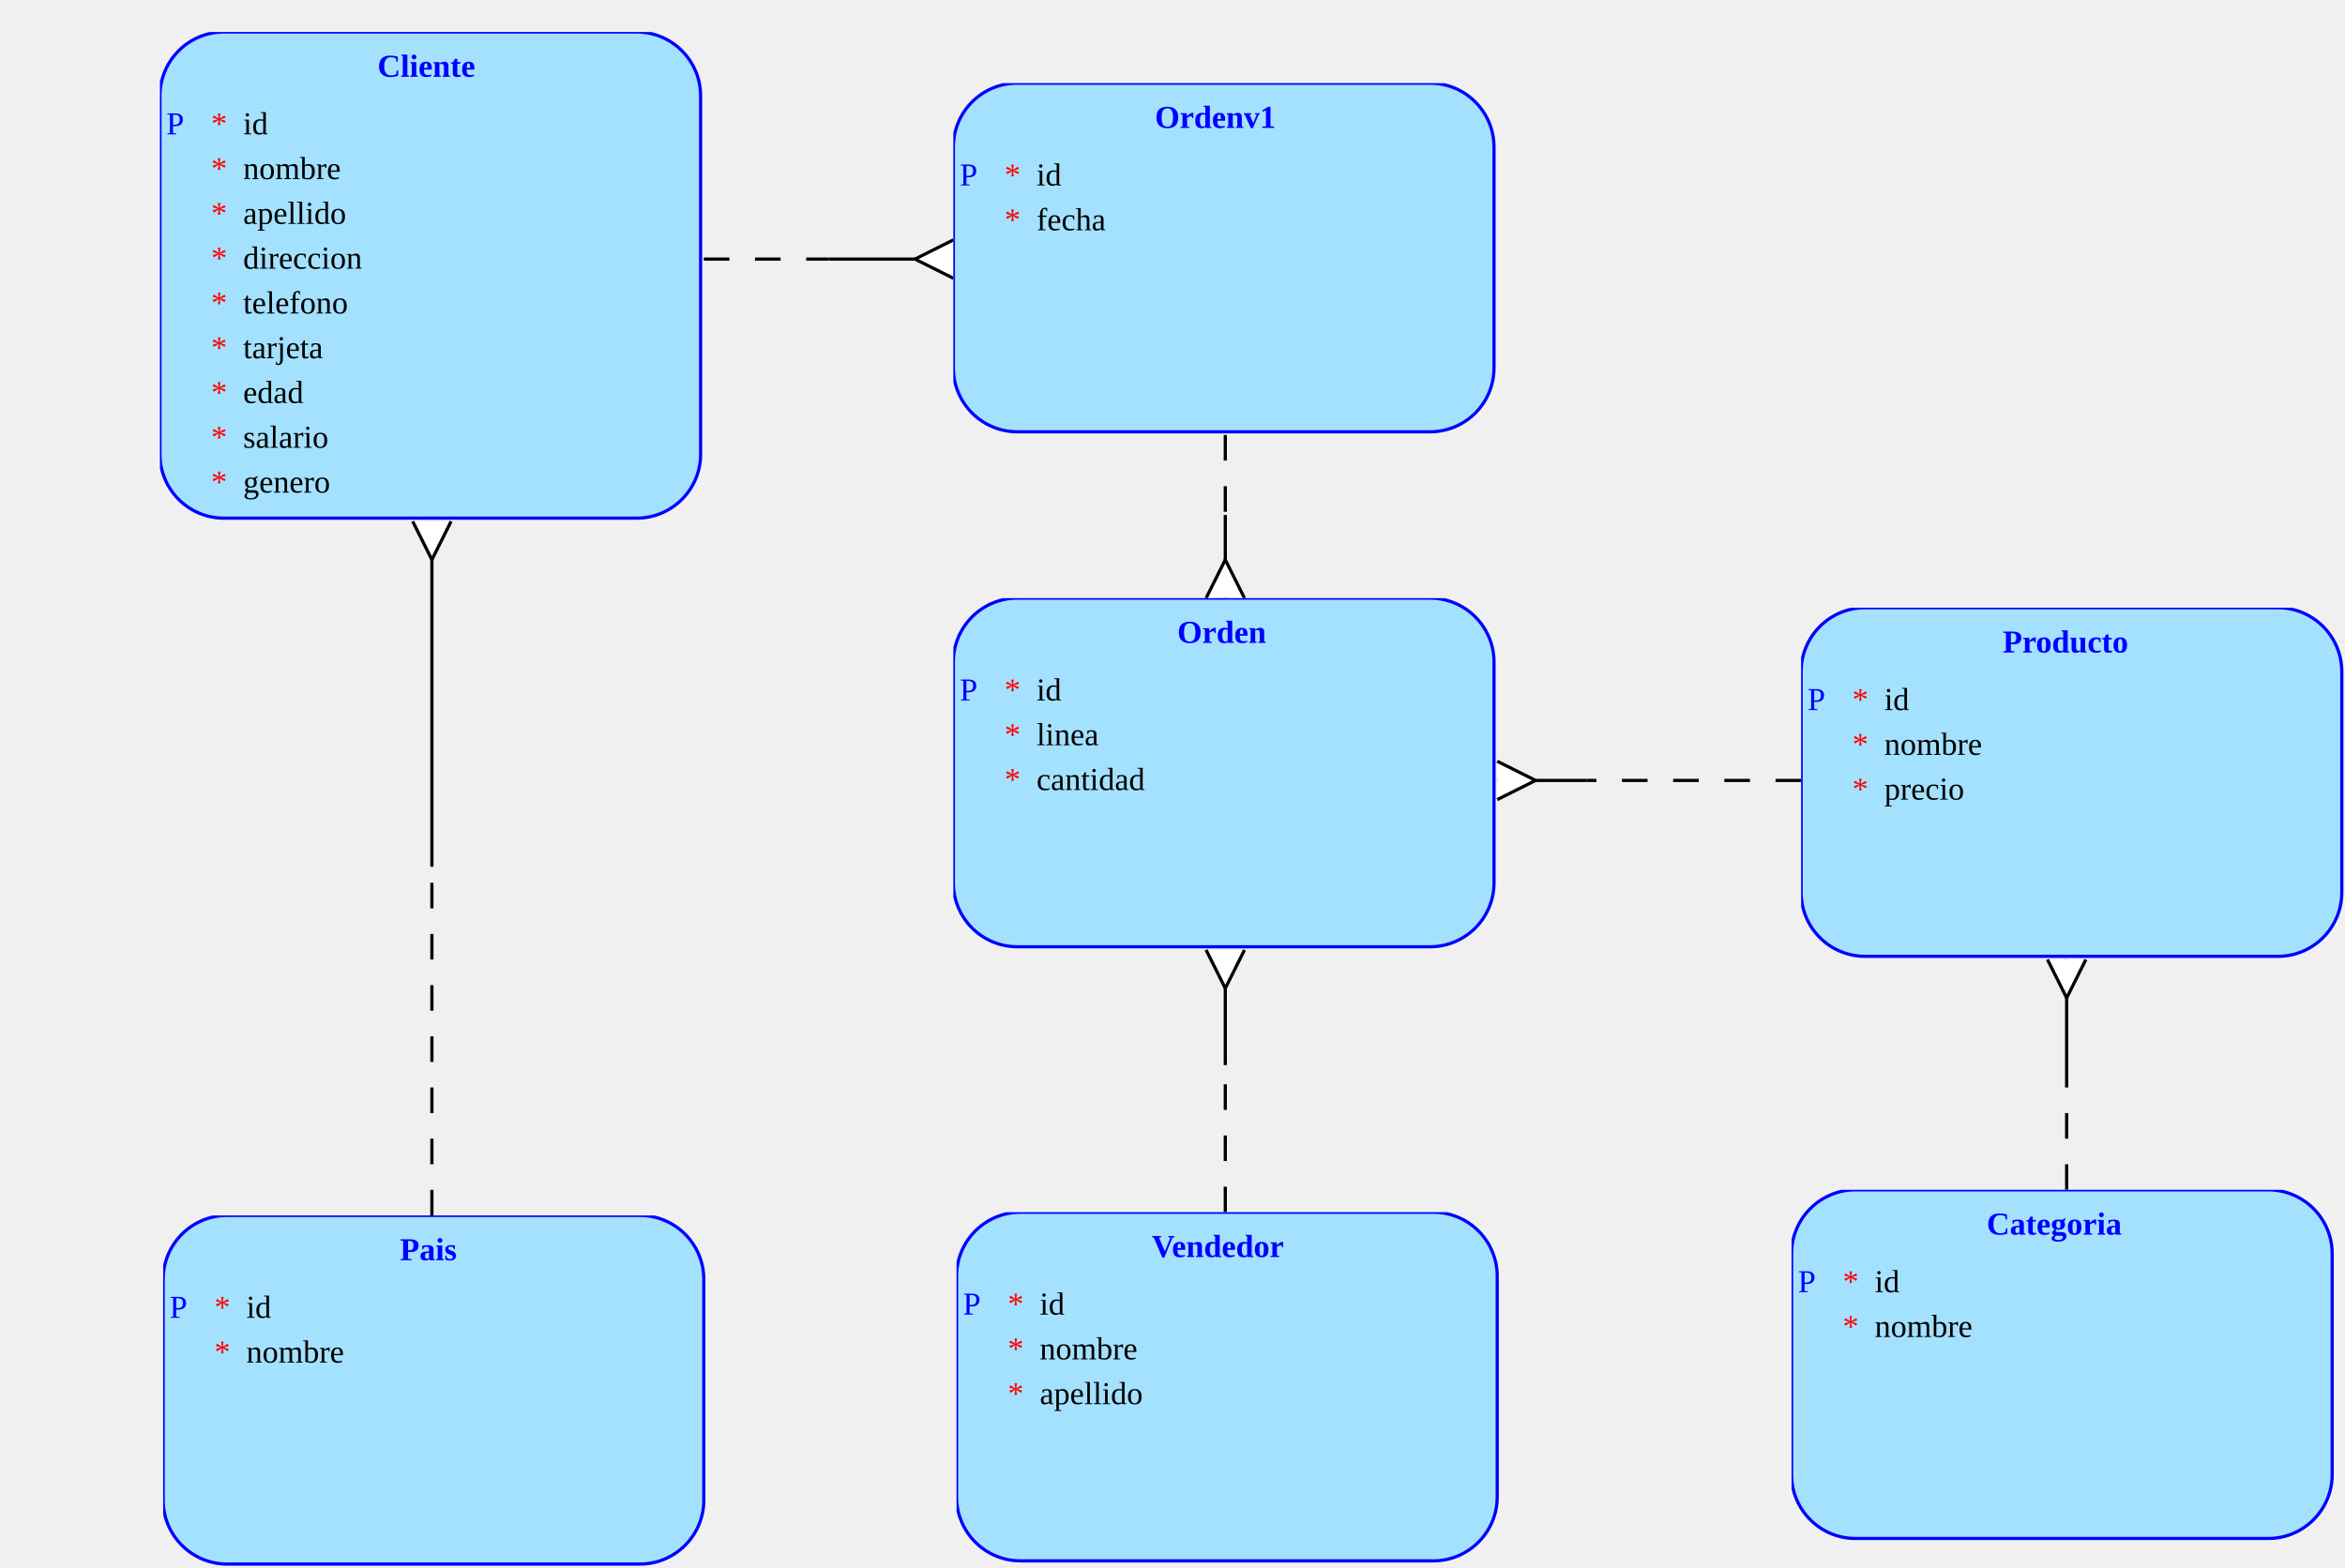
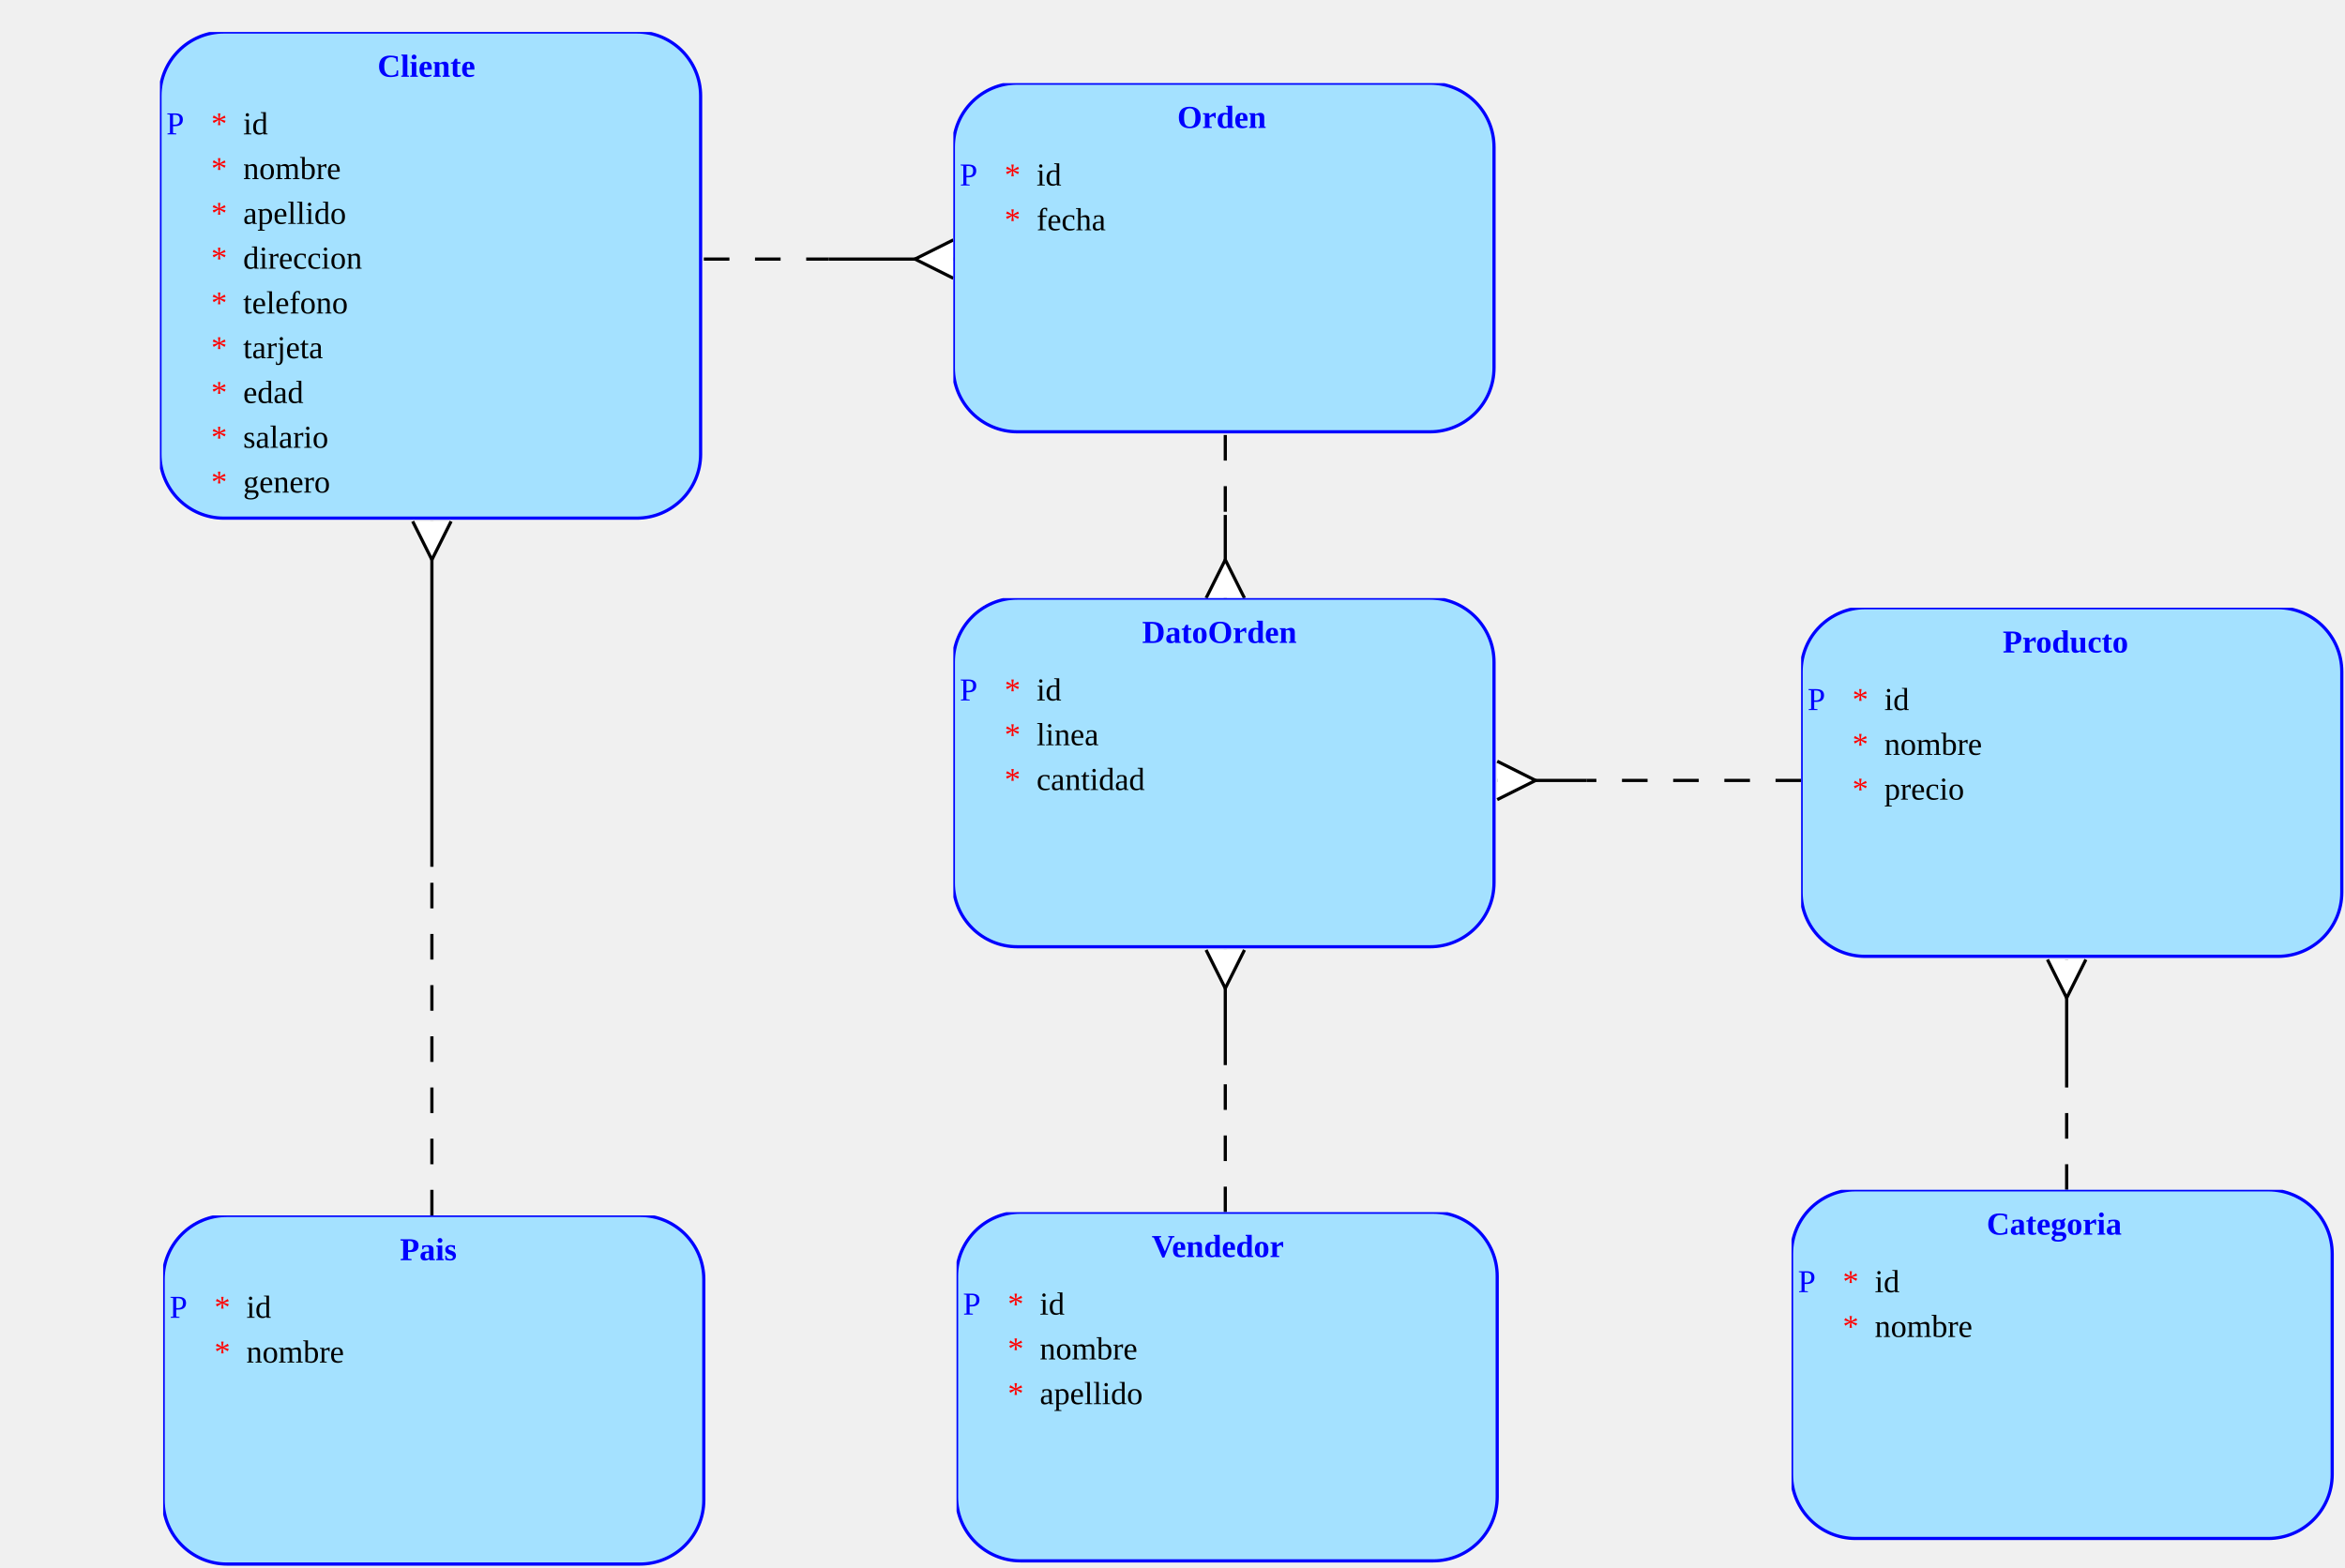
<svg xmlns="http://www.w3.org/2000/svg" version="1.1" width="733" height="490">
  <defs id="dmw_defs">
    <svg id="fk_sym" viewBox="0 0 48.665 48.665" style="enable-background:new 0 0 48.665 48.665;">
      <g>
        <path d="M40.332,31.592c-2.377,0-4.515,1-6.033,2.598l-17.737-8.686c0.061-0.406,0.103-0.82,0.103-1.246    c0-0.414-0.04-0.818-0.098-1.215l17.711-8.589c1.519,1.609,3.666,2.619,6.054,2.619c4.603,0,8.333-3.731,8.333-8.333    c0-4.603-3.73-8.333-8.333-8.333s-8.333,3.73-8.333,8.333c0,0.414,0.04,0.817,0.098,1.215l-17.709,8.589    c-1.519-1.609-3.666-2.619-6.054-2.619C3.73,15.925,0,19.656,0,24.258c0,4.603,3.73,8.333,8.333,8.333    c2.377,0,4.515-1,6.033-2.596l17.736,8.685c-0.062,0.406-0.104,0.82-0.104,1.245c0,4.604,3.73,8.333,8.333,8.333    s8.333-3.729,8.333-8.333C48.665,35.322,44.935,31.592,40.332,31.592z" fill="#13bf3b" />
      </g>
    </svg>
    <svg id="pk_sym" viewBox="0 0 480.509 480.509" style="enable-background:new 0 0 480.509 480.509;">
      <g>
        <path d="M418.119,331.046c4.094,4.374,7.766,8.186,10.996,11.416c3.237,3.238,6.714,6.376,10.427,9.422   c3.71,3.042,6.427,4.568,8.135,4.568c3.241,0,9.517-4.661,18.843-13.99c9.328-9.321,13.989-15.604,13.989-18.842   c0-1.523-2.714-5.421-8.138-11.704c-5.421-6.276-12.364-13.702-20.838-22.271c-8.473-8.565-16.703-16.744-24.694-24.55   c-8.001-7.81-15.8-15.373-23.417-22.703c-7.611-7.327-11.992-11.56-13.135-12.703c-1.902-1.902-4.093-2.853-6.563-2.853   c-3.237,0-9.521,4.661-18.843,13.988c-9.328,9.322-13.989,15.605-13.989,18.843c0,1.711,1.522,4.421,4.568,8.138   c3.046,3.71,6.188,7.187,9.421,10.424c3.23,3.23,7.047,6.899,11.42,10.992c4.377,4.093,6.848,6.423,7.423,6.995l-27.408,27.404   L254.954,222.268c24.94-33.498,37.408-68.236,37.408-104.211c0-31.024-9.761-56.293-29.263-75.801   c-19.512-19.511-44.778-29.265-75.805-29.265c-30.454,0-60.244,9.042-89.363,27.119c-29.121,18.083-52.727,41.686-70.808,70.808   C9.042,140.038,0,169.828,0,200.28c0,31.029,9.753,56.286,29.265,75.803c19.511,19.517,44.777,29.27,75.801,29.27   c35.976,0,70.71-12.467,104.212-37.407l191.574,191.579c5.332,5.328,11.796,7.994,19.417,7.994c7.991,0,15.704-3.72,23.12-11.14   c7.426-7.426,11.143-15.129,11.143-23.127c0-7.617-2.666-14.092-7.994-19.417l-62.811-62.811l27.405-27.404   C411.699,324.195,414.033,326.666,418.119,331.046z M221.556,161.458c-10.656,10.657-23.601,15.987-38.828,15.987   c-7.996,0-15.896-1.812-23.7-5.43c3.617,7.808,5.426,15.706,5.426,23.7c0,15.229-5.327,28.171-15.987,38.828   c-10.66,10.655-23.606,15.986-38.831,15.986c-15.227,0-28.168-5.325-38.828-15.986c-10.657-10.657-15.987-23.599-15.987-38.828   c0-15.227,5.327-28.171,15.987-38.828C81.464,146.23,94.409,140.9,109.636,140.9c7.992,0,15.893,1.809,23.695,5.424   c-3.616-7.804-5.424-15.706-5.424-23.699c0-15.227,5.327-28.171,15.987-38.828c10.66-10.657,23.604-15.987,38.831-15.987   c15.227,0,28.171,5.327,38.828,15.987c10.657,10.66,15.987,23.601,15.987,38.828C237.539,137.852,232.209,150.797,221.556,161.458z   " fill="#ff8345" />
      </g>
    </svg>
    <svg id="uk_sym" viewBox="0 0 490 490" style="enable-background:new 0 0 490 490;">
      <g>
        <polygon points="236.99,11.41 0,246.348 236.99,478.678 236.99,350.609 129.864,245 236.99,139.391  " fill="#0064fb" />
        <polygon points="253.01,478.59 490,243.651 253.01,11.322 253.01,139.391 360.136,245 253.01,350.609  " fill="#0064fb" />
      </g>
    </svg>
    <svg id="link_sym" viewBox="0 0 1000 900" style="enable-background:new 0 0 1000 900;">
      <g>
        <path fill="black" d="M660.224 422.656c6.976 16.192-0.512 35.008-16.768 42.048-16.128 6.976-34.944-0.448-41.984-16.768-8.448-19.776-20.736-37.696-36.224-53.248-64.64-64.64-177.344-64.64-241.92 0l-145.216 145.28c-66.688 66.688-66.688 175.232 0 241.984 66.688 66.688 175.104 66.752 241.92 0l92.8-92.864c12.48-12.48 32.768-12.48 45.248 0s12.48 32.768 0 45.248l-92.8 92.864c-91.648 91.648-240.832 91.52-332.416 0-91.712-91.648-91.712-240.832 0-332.48l145.216-145.28c44.352-44.416 103.424-68.864 166.272-68.864s121.792 24.448 166.208 68.864c21.248 21.312 38.016 45.952 49.664 73.216zM891.136 401.344l-145.216 145.216c-88.768 88.832-243.712 88.832-332.416 0-21.312-21.312-38.080-45.952-49.728-73.216-7.040-16.256 0.448-35.072 16.704-42.048 16.064-6.784 35.008 0.512 41.984 16.768 8.512 19.776 20.8 37.696 36.288 53.248 64.64 64.64 177.344 64.64 241.92 0l145.216-145.216c66.688-66.688 66.688-175.232 0-241.984-66.752-66.624-175.168-66.688-241.92 0l-92.8 92.864c-12.48 12.48-32.768 12.48-45.248 0s-12.48-32.768 0-45.248l92.8-92.864c45.824-45.824 105.984-68.736 166.208-68.736s120.448 22.912 166.272 68.736c91.584 91.648 91.584 240.768-0.064 332.48z" />
      </g>
    </svg>
    <clipPath clipPathUnits="userSpaceOnUse" id="clipPath6_0_">
      <rect x="0" y="0" width="170" height="110" />
    </clipPath>
    <clipPath clipPathUnits="userSpaceOnUse" id="clipPath4_0_">
      <rect x="0" y="0" width="170" height="110" />
    </clipPath>
    <clipPath clipPathUnits="userSpaceOnUse" id="clipPath3_0_">
      <rect x="0" y="0" width="170" height="110" />
    </clipPath>
    <clipPath clipPathUnits="userSpaceOnUse" id="clipPath2_0_">
      <rect x="0" y="0" width="170" height="153" />
    </clipPath>
    <clipPath clipPathUnits="userSpaceOnUse" id="clipPath5_0_">
      <rect x="0" y="0" width="170" height="110" />
    </clipPath>
    <clipPath clipPathUnits="userSpaceOnUse" id="clipPath1_0_">
      <rect x="0" y="0" width="170" height="110" />
    </clipPath>
    <clipPath clipPathUnits="userSpaceOnUse" id="clipPath7_0_">
      <rect x="0" y="0" width="170" height="110" />
    </clipPath>
  </defs>
  <g stroke-linecap="butt">
    <path stroke="rgb(0,0,0)" fill="none" stroke-opacity="1.0" stroke-dasharray="8,8" stroke-width="1" d="M220 81 L259 81" />
    <path stroke="rgb(0,0,0)" fill="none" stroke-opacity="1.0" stroke-width="1" d="M298 81 L259 81" />
    <path stroke-dasharray="none" d="M298.0 87.0 L286.0 81.0 L298.0 75.0" fill="white" stroke-width="1" stroke-opacity="1.0" stroke="rgb(0,0,0)" />
  </g>
  <g stroke-linecap="butt">
    <path stroke="rgb(0,0,0)" fill="none" stroke-opacity="1.0" stroke-dasharray="8,8" stroke-width="1" d="M135 380 L135 271" />
    <path stroke="rgb(0,0,0)" fill="none" stroke-opacity="1.0" stroke-width="1" d="M135 163 L135 271" />
    <path stroke-dasharray="none" d="M141.0 163.0 L135.0 175.0 L129.0 163.0" fill="white" stroke-width="1" stroke-opacity="1.0" stroke="rgb(0,0,0)" />
  </g>
  <g stroke-linecap="butt">
    <path stroke="rgb(0,0,0)" fill="none" stroke-opacity="1.0" stroke-dasharray="8,8" stroke-width="1" d="M383 379 L383 333" />
    <path stroke="rgb(0,0,0)" fill="none" stroke-opacity="1.0" stroke-width="1" d="M383 333 L383 297" />
    <path stroke-dasharray="none" d="M389.0 297.0 L383.0 309.0 L377.0 297.0" fill="white" stroke-width="1" stroke-opacity="1.0" stroke="rgb(0,0,0)" />
  </g>
  <g stroke-linecap="butt">
    <path stroke="rgb(0,0,0)" fill="none" stroke-opacity="1.0" stroke-dasharray="8,8" stroke-width="1" d="M563 244 L496 244" />
    <path stroke="rgb(0,0,0)" fill="none" stroke-opacity="1.0" stroke-width="1" d="M496 244 L468 244" />
    <path stroke-dasharray="none" d="M468.0 238.0 L480.0 244.0 L468.0 250.0" fill="white" stroke-width="1" stroke-opacity="1.0" stroke="rgb(0,0,0)" />
  </g>
  <g stroke-linecap="butt">
    <path stroke="rgb(0,0,0)" fill="none" stroke-opacity="1.0" stroke-dasharray="8,8" stroke-width="1" d="M646 372 L646 336" />
    <path stroke="rgb(0,0,0)" fill="none" stroke-opacity="1.0" stroke-width="1" d="M646 300 L646 336" />
    <path stroke-dasharray="none" d="M652.0 300.0 L646.0 312.0 L640.0 300.0" fill="white" stroke-width="1" stroke-opacity="1.0" stroke="rgb(0,0,0)" />
  </g>
  <g stroke-linecap="butt">
    <path stroke="rgb(0,0,0)" fill="none" stroke-opacity="1.0" stroke-dasharray="8,8" stroke-width="1" d="M383 136 L383 161" />
    <path stroke="rgb(0,0,0)" fill="none" stroke-opacity="1.0" stroke-width="1" d="M383 187 L383 161" />
    <path stroke-dasharray="none" d="M377.0 187.0 L383.0 175.0 L389.0 187.0" fill="white" stroke-width="1" stroke-opacity="1.0" stroke="rgb(0,0,0)" />
  </g>
  <g fill="rgb(164,225,255)" stroke="rgb(0,0,255)" fill-opacity="1.0" stroke-opacity="1.0" clip-path="url(#clipPath6_0_)" transform="translate(563,190)">
    <rect x="0" y="0" width="169" height="109" rx="20" ry="20" />
    <text id="6411C231-FB560CDA5A5B" x="63" y="14" fill="rgb(0,0,255)" font-weight="bold" fill-opacity="1.0" font-size="10" stroke="none">
Producto
</text>
    <text x="16" y="32" fill="rgb(255,0,0)" fill-opacity="1.0" font-size="10" stroke="none">
*
</text>
    <text x="2" y="32" fill="rgb(0,0,255)" fill-opacity="1.0" font-size="10" stroke="none">
P
</text>
    <text x="26" y="32" fill="rgb(0,0,0)" fill-opacity="1.0" font-size="10" stroke="none">
id
</text>
    <text x="16" y="46" fill="rgb(255,0,0)" fill-opacity="1.0" font-size="10" stroke="none">
*
</text>
    <text x="26" y="46" fill="rgb(0,0,0)" fill-opacity="1.0" font-size="10" stroke="none">
nombre
</text>
    <text x="16" y="60" fill="rgb(255,0,0)" fill-opacity="1.0" font-size="10" stroke="none">
*
</text>
    <text x="26" y="60" fill="rgb(0,0,0)" fill-opacity="1.0" font-size="10" stroke="none">
precio
- </text>
-   </g>
-   <g fill="rgb(164,225,255)" stroke="rgb(0,0,255)" fill-opacity="1.0" stroke-opacity="1.0" clip-path="url(#clipPath5_0_)" transform="translate(51,380)">
-     <rect x="0" y="0" width="169" height="109" rx="20" ry="20" />
-     <text id="A48649FA-476327327005" x="74" y="14" fill="rgb(0,0,255)" font-weight="bold" fill-opacity="1.0" font-size="10" stroke="none">
- Pais
- </text>
-     <text x="16" y="32" fill="rgb(255,0,0)" fill-opacity="1.0" font-size="10" stroke="none">
- *
- </text>
-     <text x="2" y="32" fill="rgb(0,0,255)" fill-opacity="1.0" font-size="10" stroke="none">
- P
- </text>
-     <text x="26" y="32" fill="rgb(0,0,0)" fill-opacity="1.0" font-size="10" stroke="none">
- id
- </text>
-     <text x="16" y="46" fill="rgb(255,0,0)" fill-opacity="1.0" font-size="10" stroke="none">
- *
- </text>
-     <text x="26" y="46" fill="rgb(0,0,0)" fill-opacity="1.0" font-size="10" stroke="none">
- nombre
- </text>
-   </g>
-   <g fill="rgb(164,225,255)" stroke="rgb(0,0,255)" fill-opacity="1.0" stroke-opacity="1.0" clip-path="url(#clipPath1_0_)" transform="translate(560,372)">
-     <rect x="0" y="0" width="169" height="109" rx="20" ry="20" />
-     <text id="B01F1DD9-6CBDF9F34D00" x="61" y="14" fill="rgb(0,0,255)" font-weight="bold" fill-opacity="1.0" font-size="10" stroke="none">
- Categoria
- </text>
-     <text x="16" y="32" fill="rgb(255,0,0)" fill-opacity="1.0" font-size="10" stroke="none">
- *
- </text>
-     <text x="2" y="32" fill="rgb(0,0,255)" fill-opacity="1.0" font-size="10" stroke="none">
- P
- </text>
-     <text x="26" y="32" fill="rgb(0,0,0)" fill-opacity="1.0" font-size="10" stroke="none">
- id
- </text>
-     <text x="16" y="46" fill="rgb(255,0,0)" fill-opacity="1.0" font-size="10" stroke="none">
- *
- </text>
-     <text x="26" y="46" fill="rgb(0,0,0)" fill-opacity="1.0" font-size="10" stroke="none">
- nombre
- </text>
-   </g>
-   <g fill="rgb(164,225,255)" stroke="rgb(0,0,255)" fill-opacity="1.0" stroke-opacity="1.0" clip-path="url(#clipPath7_0_)" transform="translate(299,379)">
-     <rect x="0" y="0" width="169" height="109" rx="20" ry="20" />
-     <text id="B0FC4931-535AC829BB4F" x="61" y="14" fill="rgb(0,0,255)" font-weight="bold" fill-opacity="1.0" font-size="10" stroke="none">
- Vendedor
- </text>
-     <text x="16" y="32" fill="rgb(255,0,0)" fill-opacity="1.0" font-size="10" stroke="none">
- *
- </text>
-     <text x="2" y="32" fill="rgb(0,0,255)" fill-opacity="1.0" font-size="10" stroke="none">
- P
- </text>
-     <text x="26" y="32" fill="rgb(0,0,0)" fill-opacity="1.0" font-size="10" stroke="none">
- id
- </text>
-     <text x="16" y="46" fill="rgb(255,0,0)" fill-opacity="1.0" font-size="10" stroke="none">
- *
- </text>
-     <text x="26" y="46" fill="rgb(0,0,0)" fill-opacity="1.0" font-size="10" stroke="none">
- nombre
- </text>
-     <text x="16" y="60" fill="rgb(255,0,0)" fill-opacity="1.0" font-size="10" stroke="none">
- *
- </text>
-     <text x="26" y="60" fill="rgb(0,0,0)" fill-opacity="1.0" font-size="10" stroke="none">
- apellido
</text>
  </g>
  <g fill="rgb(164,225,255)" stroke="rgb(0,0,255)" fill-opacity="1.0" stroke-opacity="1.0" clip-path="url(#clipPath2_0_)" transform="translate(50,10)">
    <rect x="0" y="0" width="169" height="152" rx="20" ry="20" />
    <text id="91723366-4856B424A9B3" x="68" y="14" fill="rgb(0,0,255)" font-weight="bold" fill-opacity="1.0" font-size="10" stroke="none">
Cliente
</text>
    <text x="16" y="32" fill="rgb(255,0,0)" fill-opacity="1.0" font-size="10" stroke="none">
*
</text>
    <text x="2" y="32" fill="rgb(0,0,255)" fill-opacity="1.0" font-size="10" stroke="none">
P
</text>
    <text x="26" y="32" fill="rgb(0,0,0)" fill-opacity="1.0" font-size="10" stroke="none">
id
</text>
    <text x="16" y="46" fill="rgb(255,0,0)" fill-opacity="1.0" font-size="10" stroke="none">
*
</text>
    <text x="26" y="46" fill="rgb(0,0,0)" fill-opacity="1.0" font-size="10" stroke="none">
nombre
</text>
    <text x="16" y="60" fill="rgb(255,0,0)" fill-opacity="1.0" font-size="10" stroke="none">
*
</text>
    <text x="26" y="60" fill="rgb(0,0,0)" fill-opacity="1.0" font-size="10" stroke="none">
apellido
</text>
    <text x="16" y="74" fill="rgb(255,0,0)" fill-opacity="1.0" font-size="10" stroke="none">
*
</text>
    <text x="26" y="74" fill="rgb(0,0,0)" fill-opacity="1.0" font-size="10" stroke="none">
direccion
</text>
    <text x="16" y="88" fill="rgb(255,0,0)" fill-opacity="1.0" font-size="10" stroke="none">
*
</text>
    <text x="26" y="88" fill="rgb(0,0,0)" fill-opacity="1.0" font-size="10" stroke="none">
telefono
</text>
    <text x="16" y="102" fill="rgb(255,0,0)" fill-opacity="1.0" font-size="10" stroke="none">
*
</text>
    <text x="26" y="102" fill="rgb(0,0,0)" fill-opacity="1.0" font-size="10" stroke="none">
tarjeta
</text>
    <text x="16" y="116" fill="rgb(255,0,0)" fill-opacity="1.0" font-size="10" stroke="none">
*
</text>
    <text x="26" y="116" fill="rgb(0,0,0)" fill-opacity="1.0" font-size="10" stroke="none">
edad
</text>
    <text x="16" y="130" fill="rgb(255,0,0)" fill-opacity="1.0" font-size="10" stroke="none">
*
</text>
    <text x="26" y="130" fill="rgb(0,0,0)" fill-opacity="1.0" font-size="10" stroke="none">
salario
</text>
    <text x="16" y="144" fill="rgb(255,0,0)" fill-opacity="1.0" font-size="10" stroke="none">
*
</text>
    <text x="26" y="144" fill="rgb(0,0,0)" fill-opacity="1.0" font-size="10" stroke="none">
genero
</text>
  </g>
+   <g fill="rgb(164,225,255)" stroke="rgb(0,0,255)" fill-opacity="1.0" stroke-opacity="1.0" clip-path="url(#clipPath5_0_)" transform="translate(51,380)">
+     <rect x="0" y="0" width="169" height="109" rx="20" ry="20" />
+     <text id="A48649FA-476327327005" x="74" y="14" fill="rgb(0,0,255)" font-weight="bold" fill-opacity="1.0" font-size="10" stroke="none">
+ Pais
+ </text>
+     <text x="16" y="32" fill="rgb(255,0,0)" fill-opacity="1.0" font-size="10" stroke="none">
+ *
+ </text>
+     <text x="2" y="32" fill="rgb(0,0,255)" fill-opacity="1.0" font-size="10" stroke="none">
+ P
+ </text>
+     <text x="26" y="32" fill="rgb(0,0,0)" fill-opacity="1.0" font-size="10" stroke="none">
+ id
+ </text>
+     <text x="16" y="46" fill="rgb(255,0,0)" fill-opacity="1.0" font-size="10" stroke="none">
+ *
+ </text>
+     <text x="26" y="46" fill="rgb(0,0,0)" fill-opacity="1.0" font-size="10" stroke="none">
+ nombre
+ </text>
+   </g>
+   <g fill="rgb(164,225,255)" stroke="rgb(0,0,255)" fill-opacity="1.0" stroke-opacity="1.0" clip-path="url(#clipPath1_0_)" transform="translate(560,372)">
+     <rect x="0" y="0" width="169" height="109" rx="20" ry="20" />
+     <text id="B01F1DD9-6CBDF9F34D00" x="61" y="14" fill="rgb(0,0,255)" font-weight="bold" fill-opacity="1.0" font-size="10" stroke="none">
+ Categoria
+ </text>
+     <text x="16" y="32" fill="rgb(255,0,0)" fill-opacity="1.0" font-size="10" stroke="none">
+ *
+ </text>
+     <text x="2" y="32" fill="rgb(0,0,255)" fill-opacity="1.0" font-size="10" stroke="none">
+ P
+ </text>
+     <text x="26" y="32" fill="rgb(0,0,0)" fill-opacity="1.0" font-size="10" stroke="none">
+ id
+ </text>
+     <text x="16" y="46" fill="rgb(255,0,0)" fill-opacity="1.0" font-size="10" stroke="none">
+ *
+ </text>
+     <text x="26" y="46" fill="rgb(0,0,0)" fill-opacity="1.0" font-size="10" stroke="none">
+ nombre
+ </text>
+   </g>
+   <g fill="rgb(164,225,255)" stroke="rgb(0,0,255)" fill-opacity="1.0" stroke-opacity="1.0" clip-path="url(#clipPath7_0_)" transform="translate(299,379)">
+     <rect x="0" y="0" width="169" height="109" rx="20" ry="20" />
+     <text id="B0FC4931-535AC829BB4F" x="61" y="14" fill="rgb(0,0,255)" font-weight="bold" fill-opacity="1.0" font-size="10" stroke="none">
+ Vendedor
+ </text>
+     <text x="16" y="32" fill="rgb(255,0,0)" fill-opacity="1.0" font-size="10" stroke="none">
+ *
+ </text>
+     <text x="2" y="32" fill="rgb(0,0,255)" fill-opacity="1.0" font-size="10" stroke="none">
+ P
+ </text>
+     <text x="26" y="32" fill="rgb(0,0,0)" fill-opacity="1.0" font-size="10" stroke="none">
+ id
+ </text>
+     <text x="16" y="46" fill="rgb(255,0,0)" fill-opacity="1.0" font-size="10" stroke="none">
+ *
+ </text>
+     <text x="26" y="46" fill="rgb(0,0,0)" fill-opacity="1.0" font-size="10" stroke="none">
+ nombre
+ </text>
+     <text x="16" y="60" fill="rgb(255,0,0)" fill-opacity="1.0" font-size="10" stroke="none">
+ *
+ </text>
+     <text x="26" y="60" fill="rgb(0,0,0)" fill-opacity="1.0" font-size="10" stroke="none">
+ apellido
+ </text>
+   </g>
  <g fill="rgb(164,225,255)" stroke="rgb(0,0,255)" fill-opacity="1.0" stroke-opacity="1.0" clip-path="url(#clipPath3_0_)" transform="translate(298,187)">
    <rect x="0" y="0" width="169" height="109" rx="20" ry="20" />
-     <text id="87009763-57780D0D129E" x="70" y="14" fill="rgb(0,0,255)" font-weight="bold" fill-opacity="1.0" font-size="10" stroke="none">
+     <text id="87009763-57780D0D129E" x="59" y="14" fill="rgb(0,0,255)" font-weight="bold" fill-opacity="1.0" font-size="10" stroke="none">
+ DatoOrden
+ </text>
+     <text x="16" y="32" fill="rgb(255,0,0)" fill-opacity="1.0" font-size="10" stroke="none">
+ *
+ </text>
+     <text x="2" y="32" fill="rgb(0,0,255)" fill-opacity="1.0" font-size="10" stroke="none">
+ P
+ </text>
+     <text x="26" y="32" fill="rgb(0,0,0)" fill-opacity="1.0" font-size="10" stroke="none">
+ id
+ </text>
+     <text x="16" y="46" fill="rgb(255,0,0)" fill-opacity="1.0" font-size="10" stroke="none">
+ *
+ </text>
+     <text x="26" y="46" fill="rgb(0,0,0)" fill-opacity="1.0" font-size="10" stroke="none">
+ linea
+ </text>
+     <text x="16" y="60" fill="rgb(255,0,0)" fill-opacity="1.0" font-size="10" stroke="none">
+ *
+ </text>
+     <text x="26" y="60" fill="rgb(0,0,0)" fill-opacity="1.0" font-size="10" stroke="none">
+ cantidad
+ </text>
+   </g>
+   <g fill="rgb(164,225,255)" stroke="rgb(0,0,255)" fill-opacity="1.0" stroke-opacity="1.0" clip-path="url(#clipPath4_0_)" transform="translate(298,26)">
+     <rect x="0" y="0" width="169" height="109" rx="20" ry="20" />
+     <text id="6D16A82E-9344DE13640F" x="70" y="14" fill="rgb(0,0,255)" font-weight="bold" fill-opacity="1.0" font-size="10" stroke="none">
Orden
</text>
    <text x="16" y="32" fill="rgb(255,0,0)" fill-opacity="1.0" font-size="10" stroke="none">
*
</text>
    <text x="2" y="32" fill="rgb(0,0,255)" fill-opacity="1.0" font-size="10" stroke="none">
P
</text>
    <text x="26" y="32" fill="rgb(0,0,0)" fill-opacity="1.0" font-size="10" stroke="none">
id
</text>
    <text x="16" y="46" fill="rgb(255,0,0)" fill-opacity="1.0" font-size="10" stroke="none">
*
</text>
    <text x="26" y="46" fill="rgb(0,0,0)" fill-opacity="1.0" font-size="10" stroke="none">
- linea
- </text>
-     <text x="16" y="60" fill="rgb(255,0,0)" fill-opacity="1.0" font-size="10" stroke="none">
- *
- </text>
-     <text x="26" y="60" fill="rgb(0,0,0)" fill-opacity="1.0" font-size="10" stroke="none">
- cantidad
- </text>
-   </g>
-   <g fill="rgb(164,225,255)" stroke="rgb(0,0,255)" fill-opacity="1.0" stroke-opacity="1.0" clip-path="url(#clipPath4_0_)" transform="translate(298,26)">
-     <rect x="0" y="0" width="169" height="109" rx="20" ry="20" />
-     <text id="6D16A82E-9344DE13640F" x="63" y="14" fill="rgb(0,0,255)" font-weight="bold" fill-opacity="1.0" font-size="10" stroke="none">
- Ordenv1
- </text>
-     <text x="16" y="32" fill="rgb(255,0,0)" fill-opacity="1.0" font-size="10" stroke="none">
- *
- </text>
-     <text x="2" y="32" fill="rgb(0,0,255)" fill-opacity="1.0" font-size="10" stroke="none">
- P
- </text>
-     <text x="26" y="32" fill="rgb(0,0,0)" fill-opacity="1.0" font-size="10" stroke="none">
- id
- </text>
-     <text x="16" y="46" fill="rgb(255,0,0)" fill-opacity="1.0" font-size="10" stroke="none">
- *
- </text>
-     <text x="26" y="46" fill="rgb(0,0,0)" fill-opacity="1.0" font-size="10" stroke="none">
fecha
</text>
  </g>
</svg>
